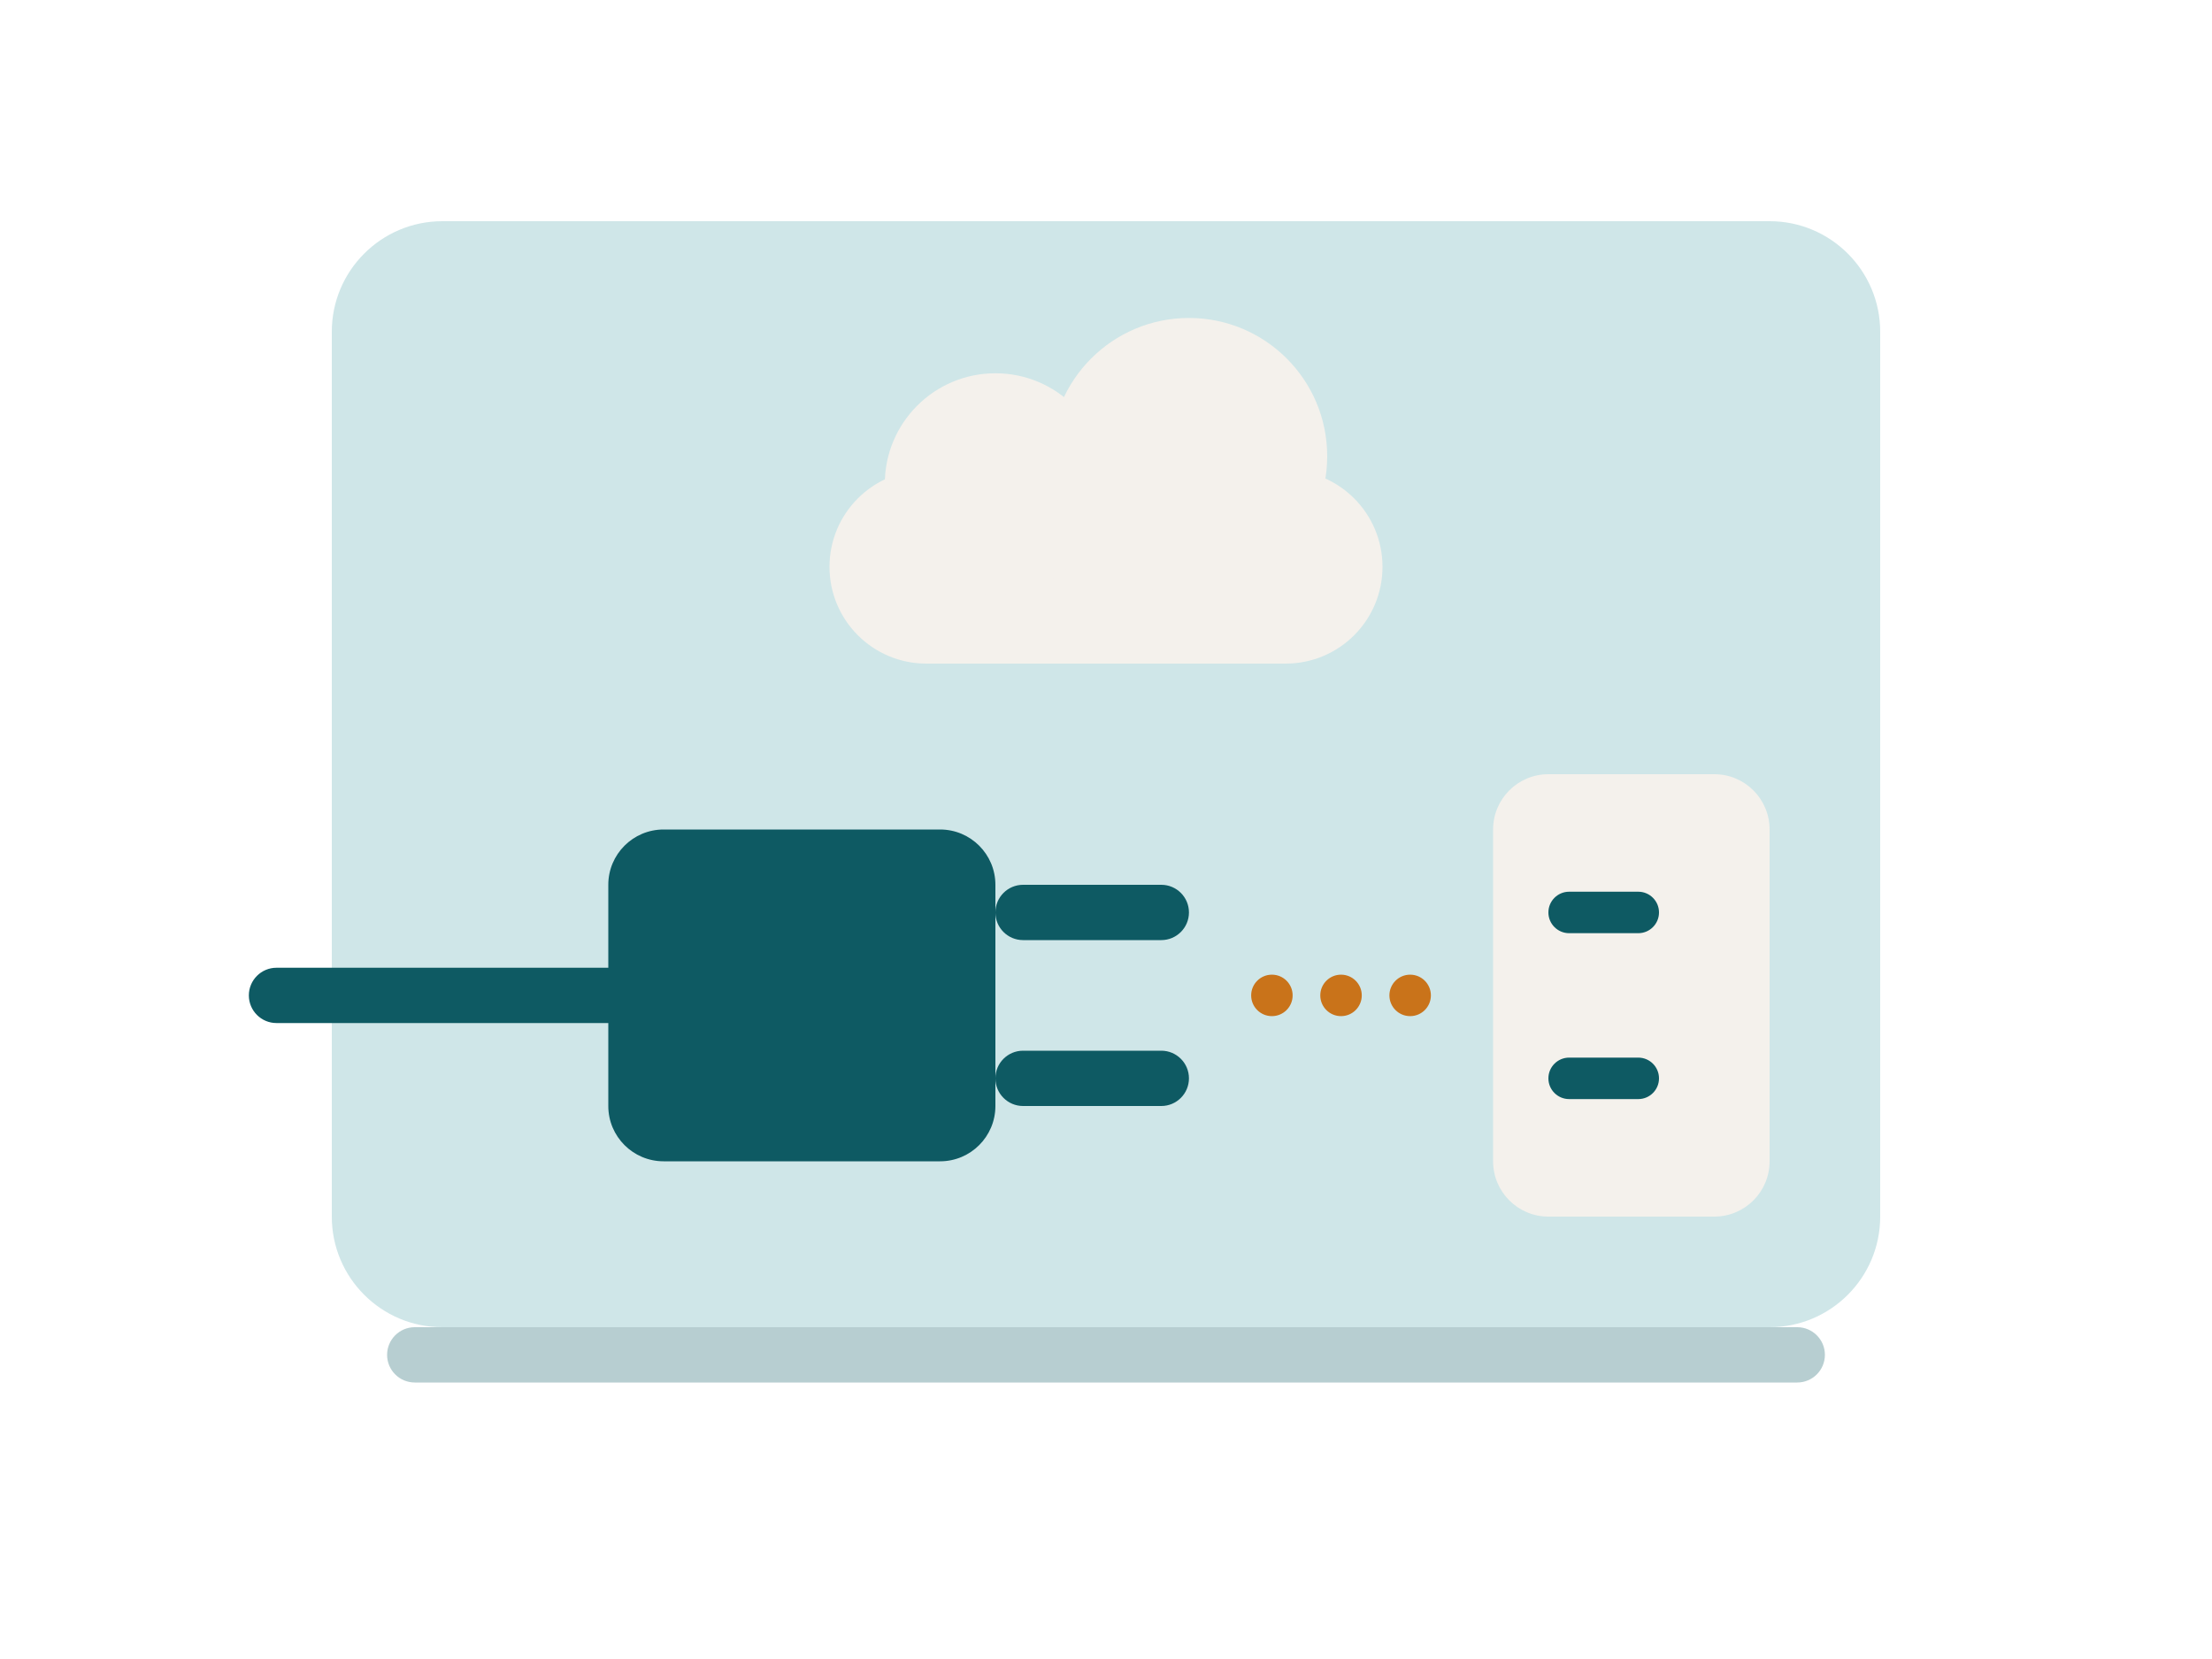
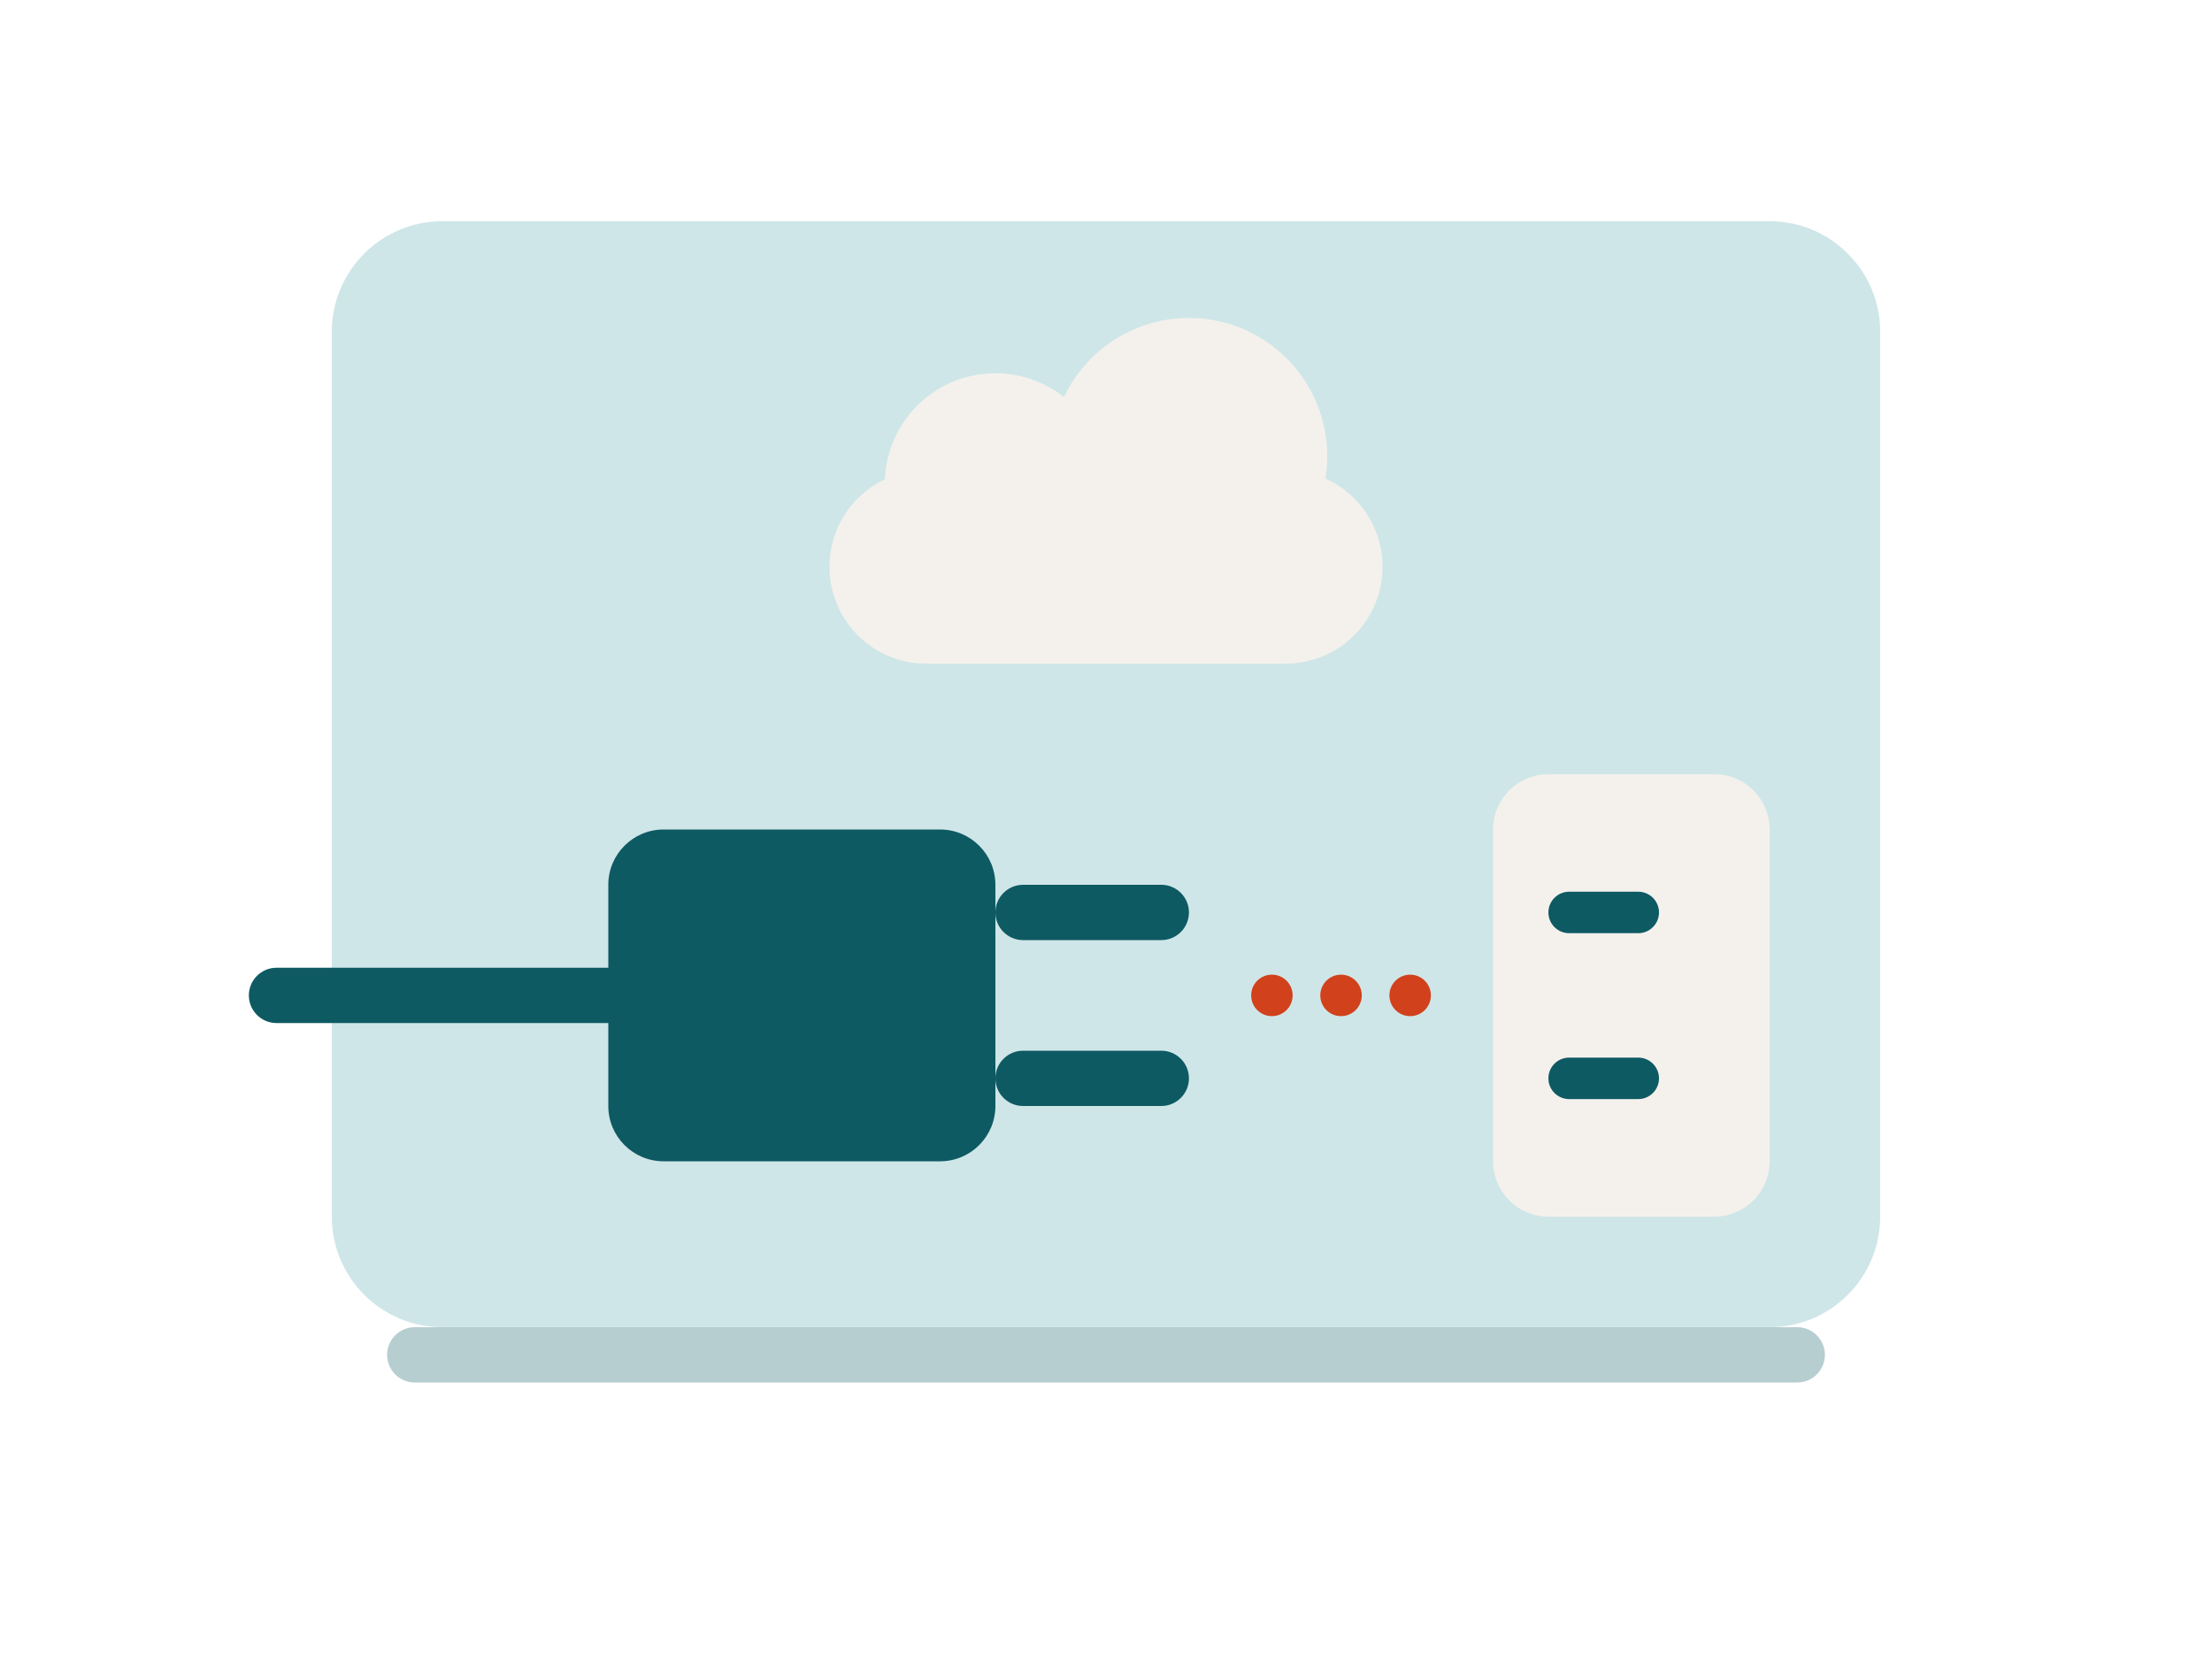
<svg xmlns="http://www.w3.org/2000/svg" width="320" height="240" viewBox="0 0 320 240" role="img">
  <path d="M64 32H256A16 16 0 0 1 272 48V176A16 16 0 0 1 256 192H64A16 16 0 0 1 48 176V48A16 16 0 0 1 64 32Z" fill="#CFE6E8" />
  <rect x="56" y="192" width="208" height="8" rx="4" fill="#0E5A63" opacity="0.3" />
  <rect x="120" y="68" width="80" height="28" rx="14" fill="#F4F1EC" />
  <circle cx="144" cy="70" r="16" fill="#F4F1EC" />
  <circle cx="172" cy="66" r="20" fill="#F4F1EC" />
  <rect x="36" y="140" width="56" height="8" rx="4" fill="#0E5A63" />
  <rect x="88" y="120" width="56" height="48" rx="8" fill="#0E5A63" />
  <rect x="144" y="128" width="28" height="8" rx="4" fill="#0E5A63" />
  <rect x="144" y="152" width="28" height="8" rx="4" fill="#0E5A63" />
-   <circle cx="184" cy="144" r="3" fill="#C9731A" />
-   <circle cx="194" cy="144" r="3" fill="#C9731A" />
-   <circle cx="204" cy="144" r="3" fill="#C9731A" />
+   <circle cx="184" cy="144" r="3" fill="#D1411B" />
+   <circle cx="194" cy="144" r="3" fill="#D1411B" />
+   <circle cx="204" cy="144" r="3" fill="#D1411B" />
  <rect x="216" y="112" width="40" height="64" rx="8" fill="#F4F1EC" />
  <rect x="224" y="129" width="16" height="6" rx="3" fill="#0E5A63" />
  <rect x="224" y="153" width="16" height="6" rx="3" fill="#0E5A63" />
</svg>
